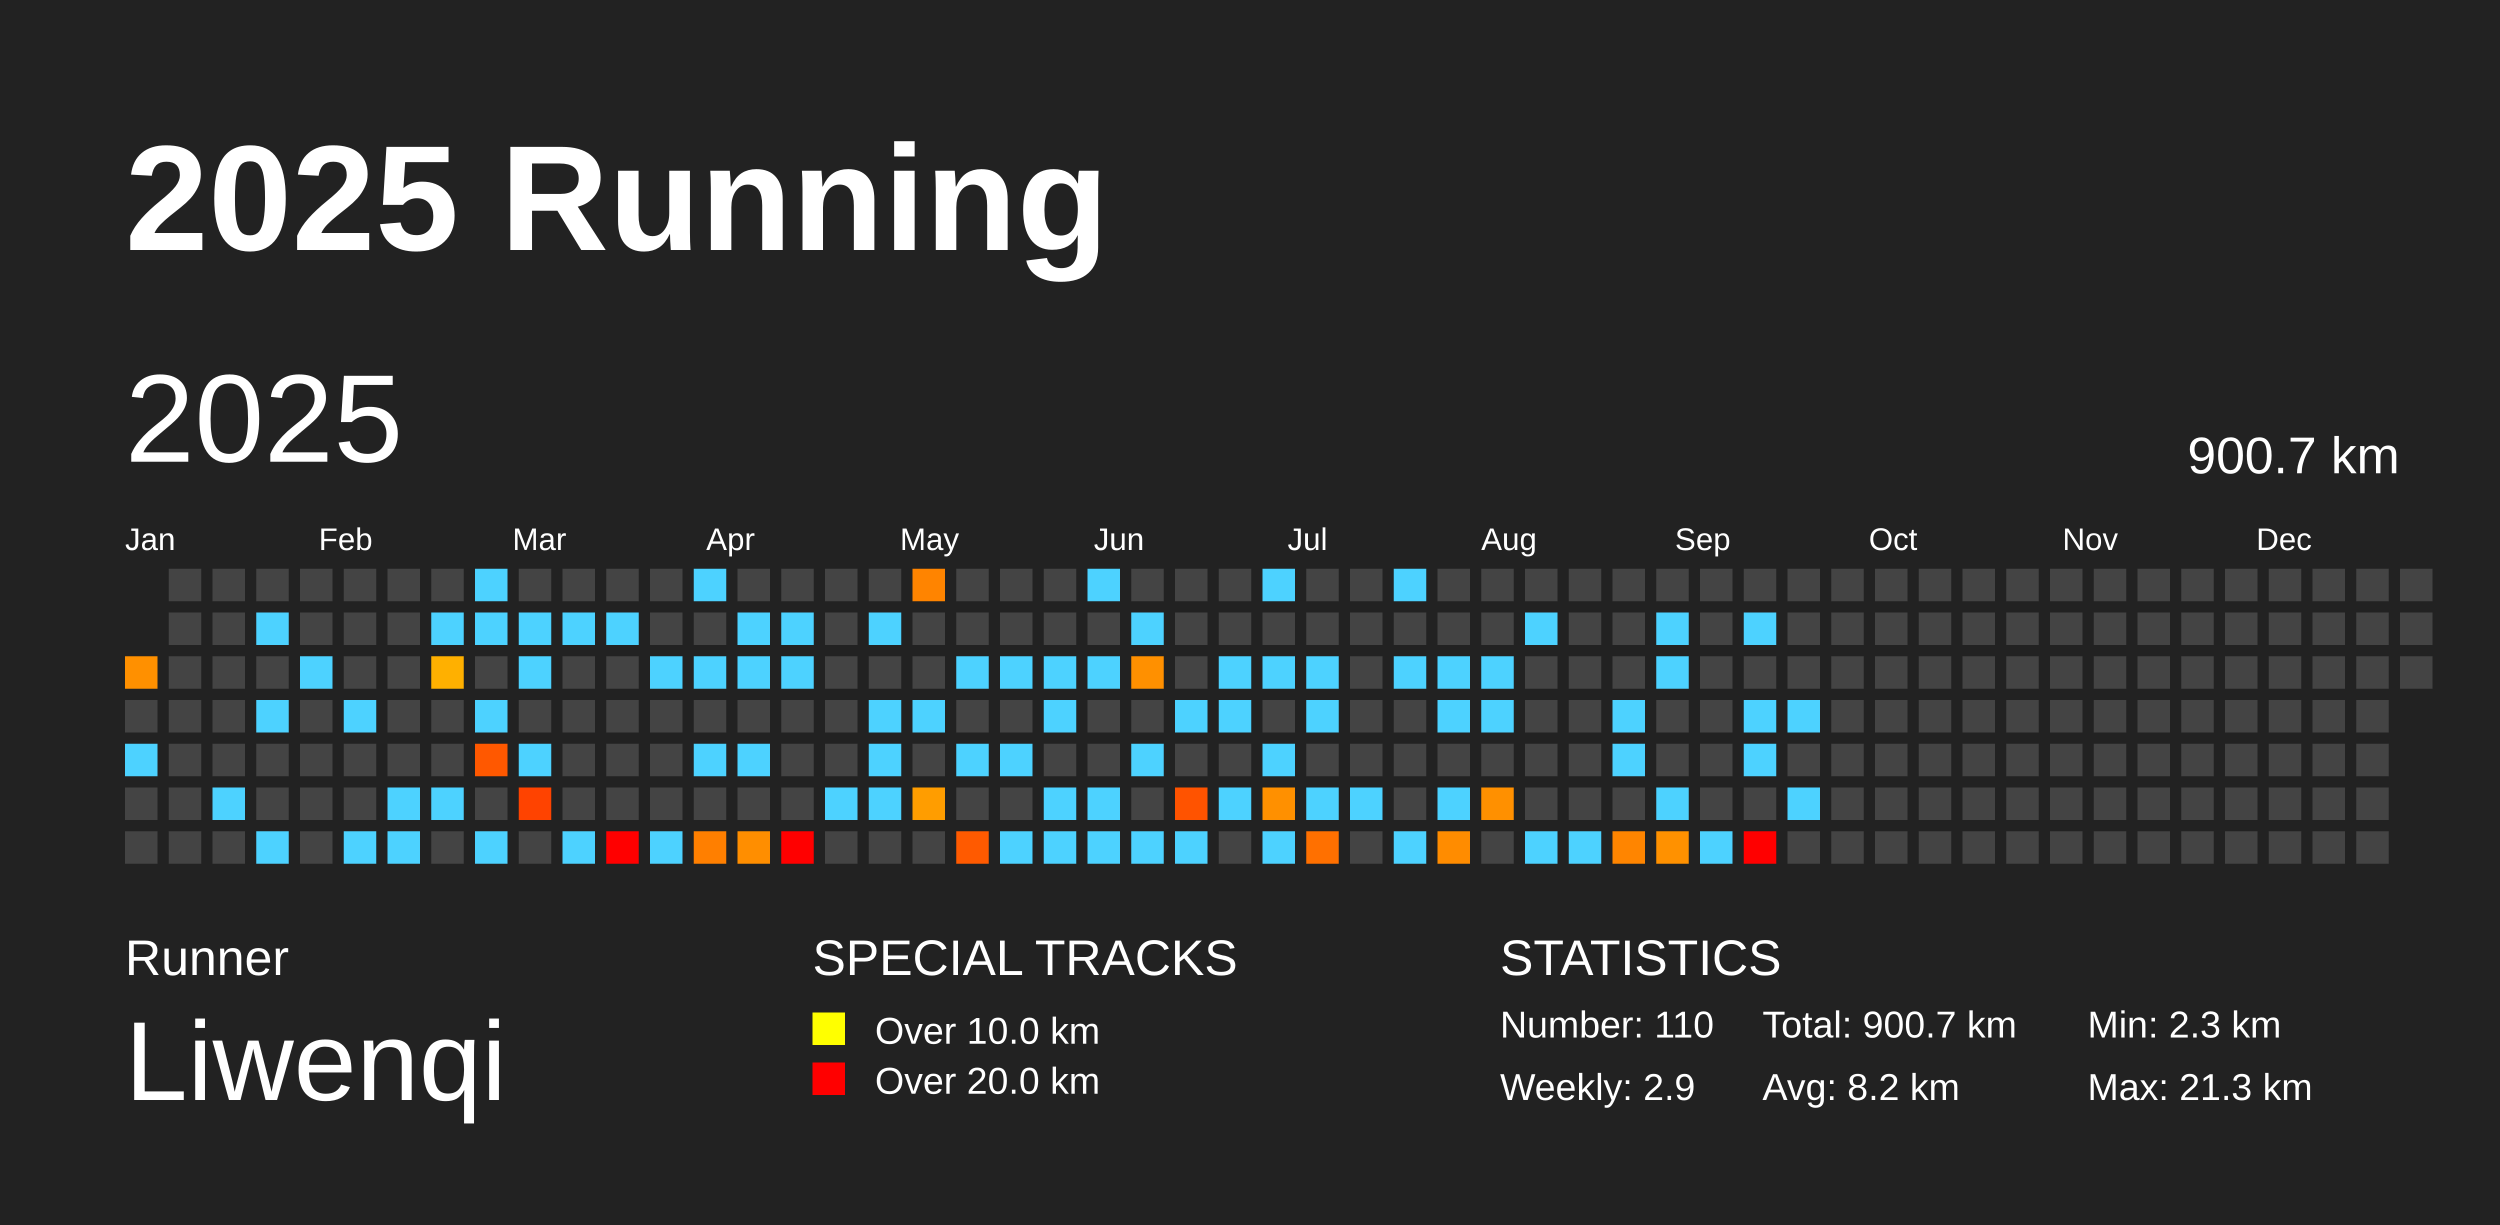
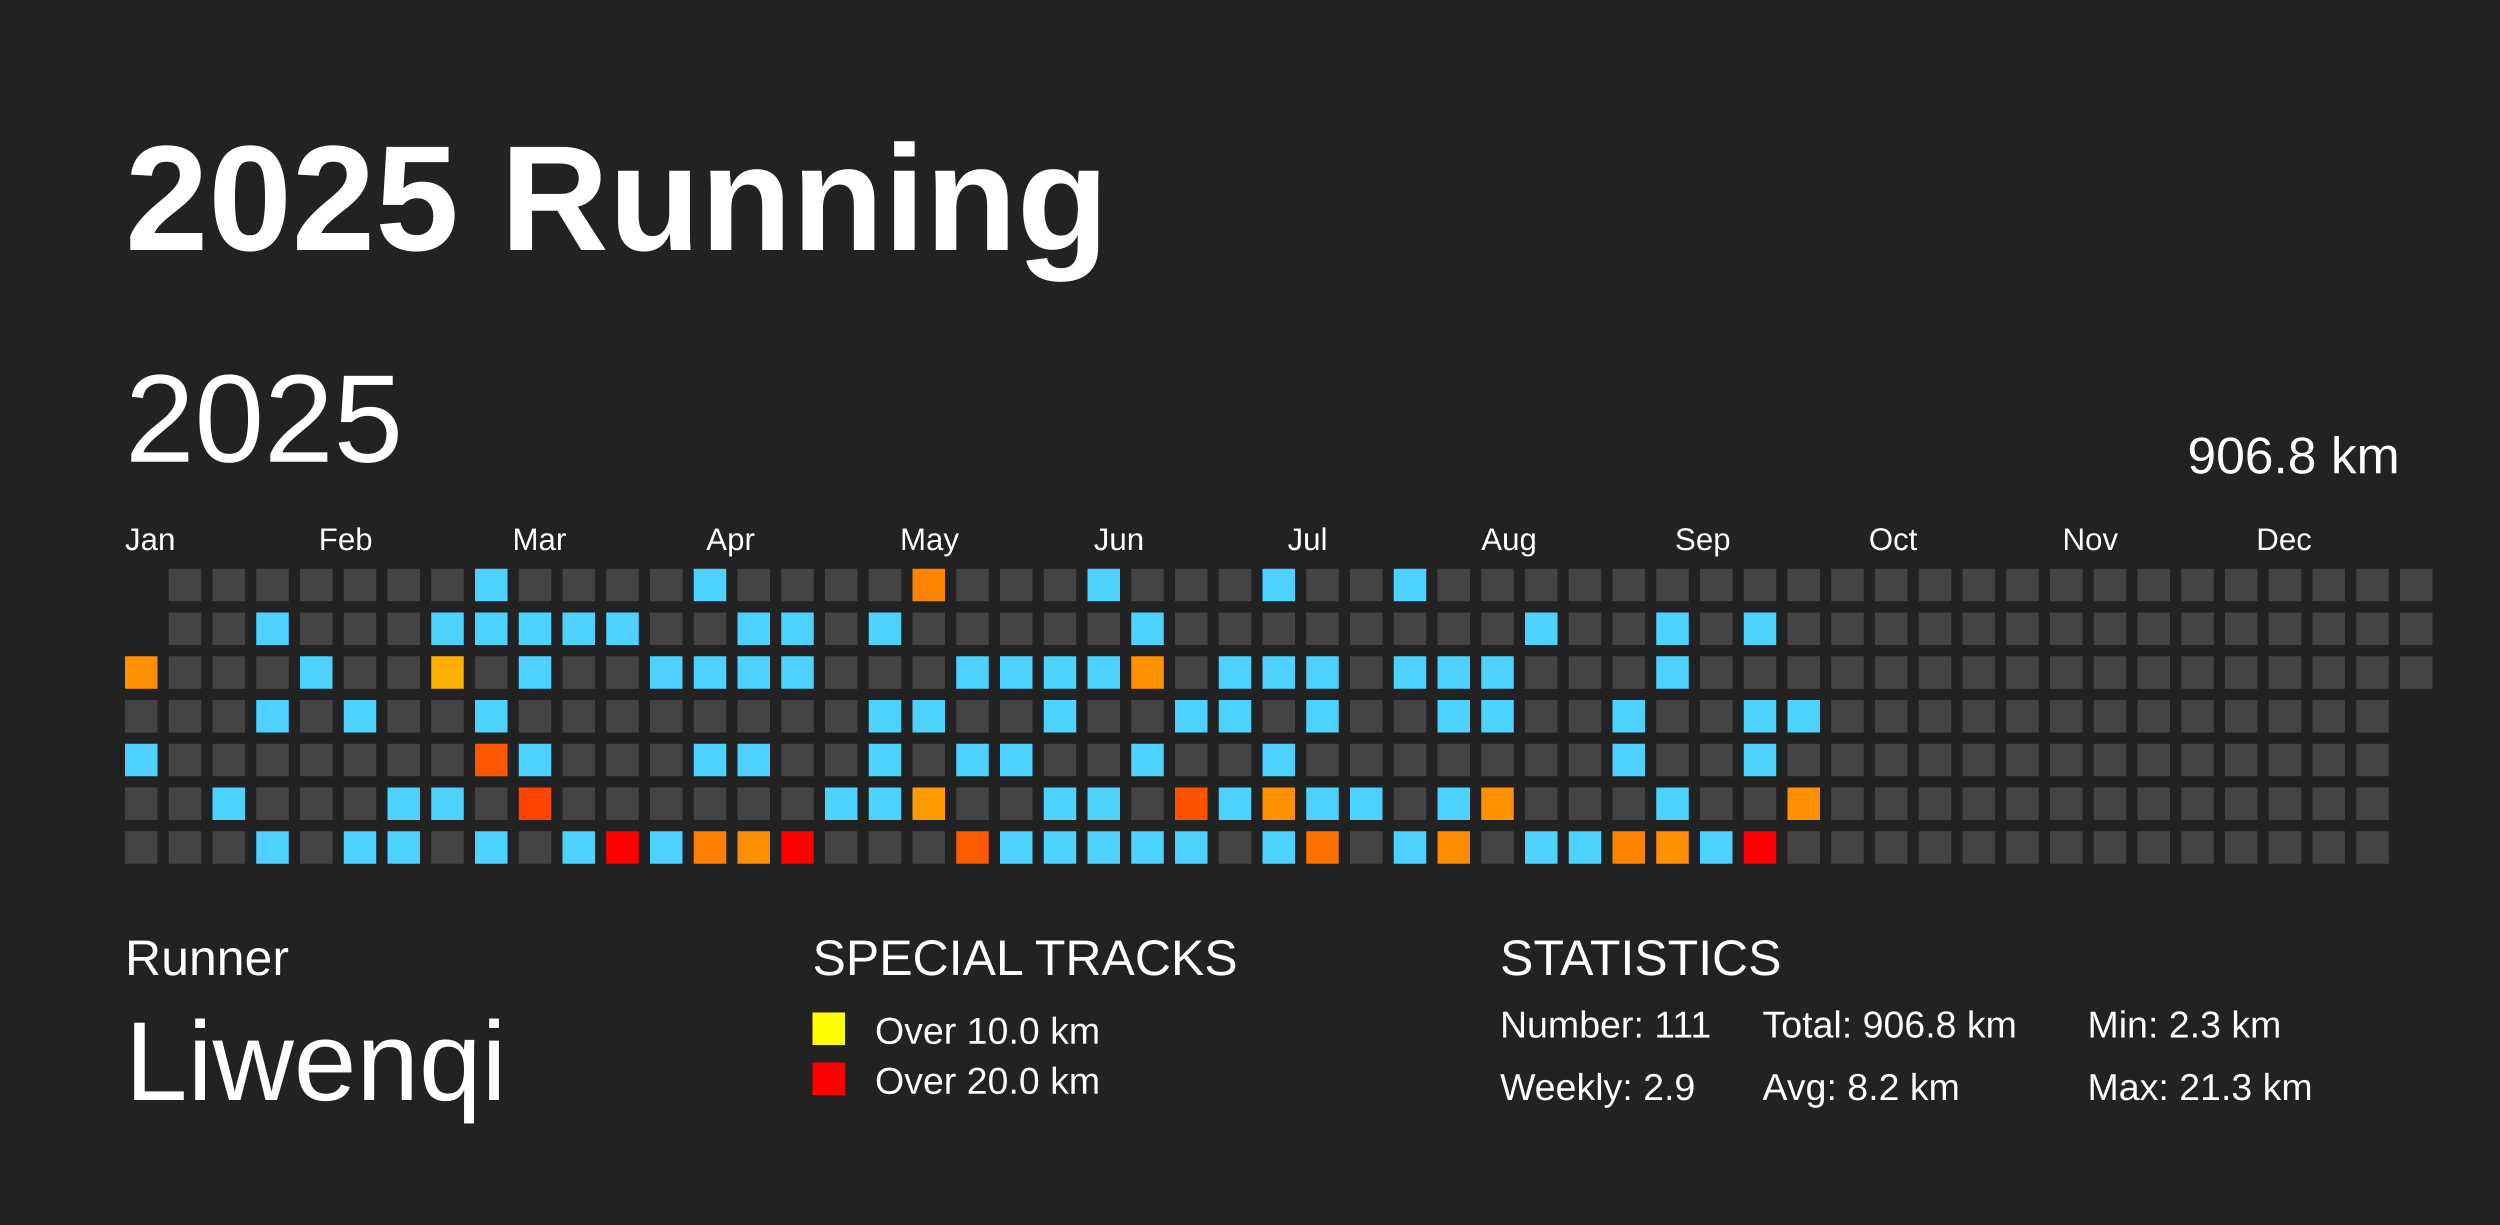
<svg xmlns="http://www.w3.org/2000/svg" baseProfile="full" height="98mm" version="1.1" viewBox="0,0,200,98" width="200mm">
  <defs />
  <rect fill="#222222" height="98" width="200" x="0" y="0" />
  <text fill="#FFFFFF" style="font-size:12px; font-family:Arial; font-weight:bold;" x="10" y="20">2025 Running</text>
  <text fill="#FFFFFF" style="font-size:4px; font-family:Arial" x="10" y="78">Runner</text>
  <text fill="#FFFFFF" style="font-size:9px; font-family:Arial" x="10" y="88">Liwenqi</text>
  <text fill="#FFFFFF" style="font-size:4px; font-family:Arial" x="65" y="78">SPECIAL TRACKS</text>
  <rect fill="yellow" height="2.6" width="2.6" x="65" y="81" />
  <text fill="#FFFFFF" style="font-size:3px; font-family:Arial" x="70" y="83.5">Over 10.0 km</text>
  <rect fill="red" height="2.6" width="2.6" x="65" y="85" />
  <text fill="#FFFFFF" style="font-size:3px; font-family:Arial" x="70" y="87.5">Over 20.0 km</text>
  <text fill="#FFFFFF" style="font-size:4px; font-family:Arial" x="120" y="78">STATISTICS</text>
-   <text fill="#FFFFFF" style="font-size:3px; font-family:Arial" x="120" y="83">Number: 110</text>
+   <text fill="#FFFFFF" style="font-size:3px; font-family:Arial" x="120" y="83">Number: 111</text>
  <text fill="#FFFFFF" style="font-size:3px; font-family:Arial" x="120" y="88">Weekly: 2.9</text>
-   <text fill="#FFFFFF" style="font-size:3px; font-family:Arial" x="141" y="83">Total: 900.7 km</text>
+   <text fill="#FFFFFF" style="font-size:3px; font-family:Arial" x="141" y="83">Total: 906.8 km</text>
  <text fill="#FFFFFF" style="font-size:3px; font-family:Arial" x="141" y="88">Avg: 8.2 km</text>
  <text fill="#FFFFFF" style="font-size:3px; font-family:Arial" x="167" y="83">Min: 2.3 km</text>
  <text fill="#FFFFFF" style="font-size:3px; font-family:Arial" x="167" y="88">Max: 21.3 km</text>
  <text dominant-baseline="hanging" fill="#FFFFFF" style="font-size:10.0px; font-family:Arial;" x="10" y="30">2025</text>
-   <text dominant-baseline="hanging" fill="#FFFFFF" style="font-size:4.125px; font-family:Arial;" x="175" y="35">900.7 km</text>
+   <text dominant-baseline="hanging" fill="#FFFFFF" style="font-size:4.125px; font-family:Arial;" x="175" y="35">906.8 km</text>
  <text fill="#FFFFFF" style="font-size:2.5px; font-family:Arial" x="10.0" y="44">Jan</text>
  <text fill="#FFFFFF" style="font-size:2.5px; font-family:Arial" x="25.5" y="44">Feb</text>
  <text fill="#FFFFFF" style="font-size:2.5px; font-family:Arial" x="41.0" y="44">Mar</text>
  <text fill="#FFFFFF" style="font-size:2.5px; font-family:Arial" x="56.5" y="44">Apr</text>
  <text fill="#FFFFFF" style="font-size:2.5px; font-family:Arial" x="72.0" y="44">May</text>
  <text fill="#FFFFFF" style="font-size:2.5px; font-family:Arial" x="87.5" y="44">Jun</text>
  <text fill="#FFFFFF" style="font-size:2.5px; font-family:Arial" x="103.0" y="44">Jul</text>
  <text fill="#FFFFFF" style="font-size:2.5px; font-family:Arial" x="118.5" y="44">Aug</text>
  <text fill="#FFFFFF" style="font-size:2.5px; font-family:Arial" x="134.0" y="44">Sep</text>
  <text fill="#FFFFFF" style="font-size:2.5px; font-family:Arial" x="149.5" y="44">Oct</text>
  <text fill="#FFFFFF" style="font-size:2.5px; font-family:Arial" x="165.0" y="44">Nov</text>
  <text fill="#FFFFFF" style="font-size:2.5px; font-family:Arial" x="180.5" y="44">Dec</text>
  <rect fill="#ff9000" height="2.6" width="2.6" x="10.0" y="52.5" />
  <rect fill="#444444" height="2.6" width="2.6" x="10.0" y="56.0" />
  <rect fill="#4dd2ff" height="2.6" width="2.6" x="10.0" y="59.5" />
  <rect fill="#444444" height="2.6" width="2.6" x="10.0" y="63.0" />
  <rect fill="#444444" height="2.6" width="2.6" x="10.0" y="66.5" />
  <rect fill="#444444" height="2.6" width="2.6" x="13.5" y="45.5" />
  <rect fill="#444444" height="2.6" width="2.6" x="13.5" y="49.0" />
  <rect fill="#444444" height="2.6" width="2.6" x="13.5" y="52.5" />
  <rect fill="#444444" height="2.6" width="2.6" x="13.5" y="56.0" />
  <rect fill="#444444" height="2.6" width="2.6" x="13.5" y="59.5" />
  <rect fill="#444444" height="2.6" width="2.6" x="13.5" y="63.0" />
  <rect fill="#444444" height="2.6" width="2.6" x="13.5" y="66.5" />
  <rect fill="#444444" height="2.6" width="2.6" x="17.0" y="45.5" />
  <rect fill="#444444" height="2.6" width="2.6" x="17.0" y="49.0" />
  <rect fill="#444444" height="2.6" width="2.6" x="17.0" y="52.5" />
  <rect fill="#444444" height="2.6" width="2.6" x="17.0" y="56.0" />
  <rect fill="#444444" height="2.6" width="2.6" x="17.0" y="59.5" />
  <rect fill="#4dd2ff" height="2.6" width="2.6" x="17.0" y="63.0" />
  <rect fill="#444444" height="2.6" width="2.6" x="17.0" y="66.5" />
  <rect fill="#444444" height="2.6" width="2.6" x="20.5" y="45.5" />
  <rect fill="#4dd2ff" height="2.6" width="2.6" x="20.5" y="49.0" />
  <rect fill="#444444" height="2.6" width="2.6" x="20.5" y="52.5" />
  <rect fill="#4dd2ff" height="2.6" width="2.6" x="20.5" y="56.0" />
  <rect fill="#444444" height="2.6" width="2.6" x="20.5" y="59.5" />
  <rect fill="#444444" height="2.6" width="2.6" x="20.5" y="63.0" />
  <rect fill="#4dd2ff" height="2.6" width="2.6" x="20.5" y="66.5" />
  <rect fill="#444444" height="2.6" width="2.6" x="24.0" y="45.5" />
  <rect fill="#444444" height="2.6" width="2.6" x="24.0" y="49.0" />
  <rect fill="#4dd2ff" height="2.6" width="2.6" x="24.0" y="52.5" />
  <rect fill="#444444" height="2.6" width="2.6" x="24.0" y="56.0" />
  <rect fill="#444444" height="2.6" width="2.6" x="24.0" y="59.5" />
  <rect fill="#444444" height="2.6" width="2.6" x="24.0" y="63.0" />
  <rect fill="#444444" height="2.6" width="2.6" x="24.0" y="66.5" />
  <rect fill="#444444" height="2.6" width="2.6" x="27.5" y="45.5" />
  <rect fill="#444444" height="2.6" width="2.6" x="27.5" y="49.0" />
  <rect fill="#444444" height="2.6" width="2.6" x="27.5" y="52.5" />
  <rect fill="#4dd2ff" height="2.6" width="2.6" x="27.5" y="56.0" />
  <rect fill="#444444" height="2.6" width="2.6" x="27.5" y="59.5" />
  <rect fill="#444444" height="2.6" width="2.6" x="27.5" y="63.0" />
  <rect fill="#4dd2ff" height="2.6" width="2.6" x="27.5" y="66.5" />
  <rect fill="#444444" height="2.6" width="2.6" x="31.0" y="45.5" />
  <rect fill="#444444" height="2.6" width="2.6" x="31.0" y="49.0" />
  <rect fill="#444444" height="2.6" width="2.6" x="31.0" y="52.5" />
  <rect fill="#444444" height="2.6" width="2.6" x="31.0" y="56.0" />
  <rect fill="#444444" height="2.6" width="2.6" x="31.0" y="59.5" />
  <rect fill="#4dd2ff" height="2.6" width="2.6" x="31.0" y="63.0" />
  <rect fill="#4dd2ff" height="2.6" width="2.6" x="31.0" y="66.5" />
  <rect fill="#444444" height="2.6" width="2.6" x="34.5" y="45.5" />
  <rect fill="#4dd2ff" height="2.6" width="2.6" x="34.5" y="49.0" />
  <rect fill="#ffb000" height="2.6" width="2.6" x="34.5" y="52.5" />
  <rect fill="#444444" height="2.6" width="2.6" x="34.5" y="56.0" />
  <rect fill="#444444" height="2.6" width="2.6" x="34.5" y="59.5" />
  <rect fill="#4dd2ff" height="2.6" width="2.6" x="34.5" y="63.0" />
  <rect fill="#444444" height="2.6" width="2.6" x="34.5" y="66.5" />
  <rect fill="#4dd2ff" height="2.6" width="2.6" x="38.0" y="45.5" />
  <rect fill="#4dd2ff" height="2.6" width="2.6" x="38.0" y="49.0" />
  <rect fill="#444444" height="2.6" width="2.6" x="38.0" y="52.5" />
  <rect fill="#4dd2ff" height="2.6" width="2.6" x="38.0" y="56.0" />
  <rect fill="#ff5800" height="2.6" width="2.6" x="38.0" y="59.5" />
  <rect fill="#444444" height="2.6" width="2.6" x="38.0" y="63.0" />
  <rect fill="#4dd2ff" height="2.6" width="2.6" x="38.0" y="66.5" />
  <rect fill="#444444" height="2.6" width="2.6" x="41.5" y="45.5" />
  <rect fill="#4dd2ff" height="2.6" width="2.6" x="41.5" y="49.0" />
  <rect fill="#4dd2ff" height="2.6" width="2.6" x="41.5" y="52.5" />
  <rect fill="#444444" height="2.6" width="2.6" x="41.5" y="56.0" />
  <rect fill="#4dd2ff" height="2.6" width="2.6" x="41.5" y="59.5" />
  <rect fill="#ff4300" height="2.6" width="2.6" x="41.5" y="63.0" />
  <rect fill="#444444" height="2.6" width="2.6" x="41.5" y="66.5" />
  <rect fill="#444444" height="2.6" width="2.6" x="45.0" y="45.5" />
  <rect fill="#4dd2ff" height="2.6" width="2.6" x="45.0" y="49.0" />
  <rect fill="#444444" height="2.6" width="2.6" x="45.0" y="52.5" />
  <rect fill="#444444" height="2.6" width="2.6" x="45.0" y="56.0" />
  <rect fill="#444444" height="2.6" width="2.6" x="45.0" y="59.5" />
  <rect fill="#444444" height="2.6" width="2.6" x="45.0" y="63.0" />
  <rect fill="#4dd2ff" height="2.6" width="2.6" x="45.0" y="66.5" />
  <rect fill="#444444" height="2.6" width="2.6" x="48.5" y="45.5" />
  <rect fill="#4dd2ff" height="2.6" width="2.6" x="48.5" y="49.0" />
  <rect fill="#444444" height="2.6" width="2.6" x="48.5" y="52.5" />
  <rect fill="#444444" height="2.6" width="2.6" x="48.5" y="56.0" />
  <rect fill="#444444" height="2.6" width="2.6" x="48.5" y="59.5" />
  <rect fill="#444444" height="2.6" width="2.6" x="48.5" y="63.0" />
  <rect fill="red" height="2.6" width="2.6" x="48.5" y="66.5" />
  <rect fill="#444444" height="2.6" width="2.6" x="52.0" y="45.5" />
  <rect fill="#444444" height="2.6" width="2.6" x="52.0" y="49.0" />
  <rect fill="#4dd2ff" height="2.6" width="2.6" x="52.0" y="52.5" />
  <rect fill="#444444" height="2.6" width="2.6" x="52.0" y="56.0" />
  <rect fill="#444444" height="2.6" width="2.6" x="52.0" y="59.5" />
  <rect fill="#444444" height="2.6" width="2.6" x="52.0" y="63.0" />
  <rect fill="#4dd2ff" height="2.6" width="2.6" x="52.0" y="66.5" />
  <rect fill="#4dd2ff" height="2.6" width="2.6" x="55.5" y="45.5" />
  <rect fill="#444444" height="2.6" width="2.6" x="55.5" y="49.0" />
  <rect fill="#4dd2ff" height="2.6" width="2.6" x="55.5" y="52.5" />
  <rect fill="#444444" height="2.6" width="2.6" x="55.5" y="56.0" />
  <rect fill="#4dd2ff" height="2.6" width="2.6" x="55.5" y="59.5" />
  <rect fill="#444444" height="2.6" width="2.6" x="55.5" y="63.0" />
  <rect fill="#ff7f00" height="2.6" width="2.6" x="55.5" y="66.5" />
  <rect fill="#444444" height="2.6" width="2.6" x="59.0" y="45.5" />
  <rect fill="#4dd2ff" height="2.6" width="2.6" x="59.0" y="49.0" />
  <rect fill="#4dd2ff" height="2.6" width="2.6" x="59.0" y="52.5" />
  <rect fill="#444444" height="2.6" width="2.6" x="59.0" y="56.0" />
  <rect fill="#4dd2ff" height="2.6" width="2.6" x="59.0" y="59.5" />
  <rect fill="#444444" height="2.6" width="2.6" x="59.0" y="63.0" />
  <rect fill="#ff8e00" height="2.6" width="2.6" x="59.0" y="66.5" />
  <rect fill="#444444" height="2.6" width="2.6" x="62.5" y="45.5" />
  <rect fill="#4dd2ff" height="2.6" width="2.6" x="62.5" y="49.0" />
  <rect fill="#4dd2ff" height="2.6" width="2.6" x="62.5" y="52.5" />
  <rect fill="#444444" height="2.6" width="2.6" x="62.5" y="56.0" />
  <rect fill="#444444" height="2.6" width="2.6" x="62.5" y="59.5" />
  <rect fill="#444444" height="2.6" width="2.6" x="62.5" y="63.0" />
  <rect fill="red" height="2.6" width="2.6" x="62.5" y="66.5" />
  <rect fill="#444444" height="2.6" width="2.6" x="66.0" y="45.5" />
  <rect fill="#444444" height="2.6" width="2.6" x="66.0" y="49.0" />
  <rect fill="#444444" height="2.6" width="2.6" x="66.0" y="52.5" />
  <rect fill="#444444" height="2.6" width="2.6" x="66.0" y="56.0" />
  <rect fill="#444444" height="2.6" width="2.6" x="66.0" y="59.5" />
  <rect fill="#4dd2ff" height="2.6" width="2.6" x="66.0" y="63.0" />
  <rect fill="#444444" height="2.6" width="2.6" x="66.0" y="66.5" />
  <rect fill="#444444" height="2.6" width="2.6" x="69.5" y="45.5" />
  <rect fill="#4dd2ff" height="2.6" width="2.6" x="69.5" y="49.0" />
  <rect fill="#444444" height="2.6" width="2.6" x="69.5" y="52.5" />
  <rect fill="#4dd2ff" height="2.6" width="2.6" x="69.5" y="56.0" />
  <rect fill="#4dd2ff" height="2.6" width="2.6" x="69.5" y="59.5" />
  <rect fill="#4dd2ff" height="2.6" width="2.6" x="69.5" y="63.0" />
  <rect fill="#444444" height="2.6" width="2.6" x="69.5" y="66.5" />
  <rect fill="#ff8400" height="2.6" width="2.6" x="73.0" y="45.5" />
  <rect fill="#444444" height="2.6" width="2.6" x="73.0" y="49.0" />
  <rect fill="#444444" height="2.6" width="2.6" x="73.0" y="52.5" />
  <rect fill="#4dd2ff" height="2.6" width="2.6" x="73.0" y="56.0" />
  <rect fill="#444444" height="2.6" width="2.6" x="73.0" y="59.5" />
  <rect fill="#ff9d00" height="2.6" width="2.6" x="73.0" y="63.0" />
  <rect fill="#444444" height="2.6" width="2.6" x="73.0" y="66.5" />
  <rect fill="#444444" height="2.6" width="2.6" x="76.5" y="45.5" />
  <rect fill="#444444" height="2.6" width="2.6" x="76.5" y="49.0" />
  <rect fill="#4dd2ff" height="2.6" width="2.6" x="76.5" y="52.5" />
  <rect fill="#444444" height="2.6" width="2.6" x="76.5" y="56.0" />
  <rect fill="#4dd2ff" height="2.6" width="2.6" x="76.5" y="59.5" />
  <rect fill="#444444" height="2.6" width="2.6" x="76.5" y="63.0" />
  <rect fill="#ff5a00" height="2.6" width="2.6" x="76.5" y="66.5" />
  <rect fill="#444444" height="2.6" width="2.6" x="80.0" y="45.5" />
  <rect fill="#444444" height="2.6" width="2.6" x="80.0" y="49.0" />
  <rect fill="#4dd2ff" height="2.6" width="2.6" x="80.0" y="52.5" />
  <rect fill="#444444" height="2.6" width="2.6" x="80.0" y="56.0" />
  <rect fill="#4dd2ff" height="2.6" width="2.6" x="80.0" y="59.5" />
  <rect fill="#444444" height="2.6" width="2.6" x="80.0" y="63.0" />
  <rect fill="#4dd2ff" height="2.6" width="2.6" x="80.0" y="66.5" />
  <rect fill="#444444" height="2.6" width="2.6" x="83.5" y="45.5" />
  <rect fill="#444444" height="2.6" width="2.6" x="83.5" y="49.0" />
  <rect fill="#4dd2ff" height="2.6" width="2.6" x="83.5" y="52.5" />
  <rect fill="#4dd2ff" height="2.6" width="2.6" x="83.5" y="56.0" />
  <rect fill="#444444" height="2.6" width="2.6" x="83.5" y="59.5" />
  <rect fill="#4dd2ff" height="2.6" width="2.6" x="83.5" y="63.0" />
  <rect fill="#4dd2ff" height="2.6" width="2.6" x="83.5" y="66.5" />
  <rect fill="#4dd2ff" height="2.6" width="2.6" x="87.0" y="45.5" />
  <rect fill="#444444" height="2.6" width="2.6" x="87.0" y="49.0" />
  <rect fill="#4dd2ff" height="2.6" width="2.6" x="87.0" y="52.5" />
  <rect fill="#444444" height="2.6" width="2.6" x="87.0" y="56.0" />
  <rect fill="#444444" height="2.6" width="2.6" x="87.0" y="59.5" />
  <rect fill="#4dd2ff" height="2.6" width="2.6" x="87.0" y="63.0" />
  <rect fill="#4dd2ff" height="2.6" width="2.6" x="87.0" y="66.5" />
  <rect fill="#444444" height="2.6" width="2.6" x="90.5" y="45.5" />
  <rect fill="#4dd2ff" height="2.6" width="2.6" x="90.5" y="49.0" />
  <rect fill="#ff9000" height="2.6" width="2.6" x="90.5" y="52.5" />
  <rect fill="#444444" height="2.6" width="2.6" x="90.5" y="56.0" />
  <rect fill="#4dd2ff" height="2.6" width="2.6" x="90.5" y="59.5" />
  <rect fill="#444444" height="2.6" width="2.6" x="90.5" y="63.0" />
  <rect fill="#4dd2ff" height="2.6" width="2.6" x="90.5" y="66.5" />
  <rect fill="#444444" height="2.6" width="2.6" x="94.0" y="45.5" />
  <rect fill="#444444" height="2.6" width="2.6" x="94.0" y="49.0" />
  <rect fill="#444444" height="2.6" width="2.6" x="94.0" y="52.5" />
  <rect fill="#4dd2ff" height="2.6" width="2.6" x="94.0" y="56.0" />
  <rect fill="#444444" height="2.6" width="2.6" x="94.0" y="59.5" />
  <rect fill="#ff5300" height="2.6" width="2.6" x="94.0" y="63.0" />
  <rect fill="#4dd2ff" height="2.6" width="2.6" x="94.0" y="66.5" />
  <rect fill="#444444" height="2.6" width="2.6" x="97.5" y="45.5" />
  <rect fill="#444444" height="2.6" width="2.6" x="97.5" y="49.0" />
  <rect fill="#4dd2ff" height="2.6" width="2.6" x="97.5" y="52.5" />
  <rect fill="#4dd2ff" height="2.6" width="2.6" x="97.5" y="56.0" />
  <rect fill="#444444" height="2.6" width="2.6" x="97.5" y="59.5" />
  <rect fill="#4dd2ff" height="2.6" width="2.6" x="97.5" y="63.0" />
  <rect fill="#444444" height="2.6" width="2.6" x="97.5" y="66.5" />
  <rect fill="#4dd2ff" height="2.6" width="2.6" x="101.0" y="45.5" />
  <rect fill="#444444" height="2.6" width="2.6" x="101.0" y="49.0" />
  <rect fill="#4dd2ff" height="2.6" width="2.6" x="101.0" y="52.5" />
  <rect fill="#444444" height="2.6" width="2.6" x="101.0" y="56.0" />
  <rect fill="#4dd2ff" height="2.6" width="2.6" x="101.0" y="59.5" />
  <rect fill="#ff9000" height="2.6" width="2.6" x="101.0" y="63.0" />
  <rect fill="#4dd2ff" height="2.6" width="2.6" x="101.0" y="66.5" />
  <rect fill="#444444" height="2.6" width="2.6" x="104.5" y="45.5" />
  <rect fill="#444444" height="2.6" width="2.6" x="104.5" y="49.0" />
  <rect fill="#4dd2ff" height="2.6" width="2.6" x="104.5" y="52.5" />
  <rect fill="#4dd2ff" height="2.6" width="2.6" x="104.5" y="56.0" />
  <rect fill="#444444" height="2.6" width="2.6" x="104.5" y="59.5" />
  <rect fill="#4dd2ff" height="2.6" width="2.6" x="104.5" y="63.0" />
  <rect fill="#ff7000" height="2.6" width="2.6" x="104.5" y="66.5" />
  <rect fill="#444444" height="2.6" width="2.6" x="108.0" y="45.5" />
  <rect fill="#444444" height="2.6" width="2.6" x="108.0" y="49.0" />
  <rect fill="#444444" height="2.6" width="2.6" x="108.0" y="52.5" />
  <rect fill="#444444" height="2.6" width="2.6" x="108.0" y="56.0" />
  <rect fill="#444444" height="2.6" width="2.6" x="108.0" y="59.5" />
  <rect fill="#4dd2ff" height="2.6" width="2.6" x="108.0" y="63.0" />
  <rect fill="#444444" height="2.6" width="2.6" x="108.0" y="66.5" />
  <rect fill="#4dd2ff" height="2.6" width="2.6" x="111.5" y="45.5" />
  <rect fill="#444444" height="2.6" width="2.6" x="111.5" y="49.0" />
  <rect fill="#4dd2ff" height="2.6" width="2.6" x="111.5" y="52.5" />
  <rect fill="#444444" height="2.6" width="2.6" x="111.5" y="56.0" />
  <rect fill="#444444" height="2.6" width="2.6" x="111.5" y="59.5" />
  <rect fill="#444444" height="2.6" width="2.6" x="111.5" y="63.0" />
  <rect fill="#4dd2ff" height="2.6" width="2.6" x="111.5" y="66.5" />
  <rect fill="#444444" height="2.6" width="2.6" x="115.0" y="45.5" />
  <rect fill="#444444" height="2.6" width="2.6" x="115.0" y="49.0" />
  <rect fill="#4dd2ff" height="2.6" width="2.6" x="115.0" y="52.5" />
  <rect fill="#4dd2ff" height="2.6" width="2.6" x="115.0" y="56.0" />
  <rect fill="#444444" height="2.6" width="2.6" x="115.0" y="59.5" />
  <rect fill="#4dd2ff" height="2.6" width="2.6" x="115.0" y="63.0" />
  <rect fill="#ff8c00" height="2.6" width="2.6" x="115.0" y="66.5" />
  <rect fill="#444444" height="2.6" width="2.6" x="118.5" y="45.5" />
  <rect fill="#444444" height="2.6" width="2.6" x="118.5" y="49.0" />
  <rect fill="#4dd2ff" height="2.6" width="2.6" x="118.5" y="52.5" />
  <rect fill="#4dd2ff" height="2.6" width="2.6" x="118.5" y="56.0" />
  <rect fill="#444444" height="2.6" width="2.6" x="118.5" y="59.5" />
  <rect fill="#ff9000" height="2.6" width="2.6" x="118.5" y="63.0" />
  <rect fill="#444444" height="2.6" width="2.6" x="118.5" y="66.5" />
  <rect fill="#444444" height="2.6" width="2.6" x="122.0" y="45.5" />
  <rect fill="#4dd2ff" height="2.6" width="2.6" x="122.0" y="49.0" />
  <rect fill="#444444" height="2.6" width="2.6" x="122.0" y="52.5" />
  <rect fill="#444444" height="2.6" width="2.6" x="122.0" y="56.0" />
  <rect fill="#444444" height="2.6" width="2.6" x="122.0" y="59.5" />
  <rect fill="#444444" height="2.6" width="2.6" x="122.0" y="63.0" />
  <rect fill="#4dd2ff" height="2.6" width="2.6" x="122.0" y="66.5" />
  <rect fill="#444444" height="2.6" width="2.6" x="125.5" y="45.5" />
  <rect fill="#444444" height="2.6" width="2.6" x="125.5" y="49.0" />
  <rect fill="#444444" height="2.6" width="2.6" x="125.5" y="52.5" />
  <rect fill="#444444" height="2.6" width="2.6" x="125.5" y="56.0" />
  <rect fill="#444444" height="2.6" width="2.6" x="125.5" y="59.5" />
  <rect fill="#444444" height="2.6" width="2.6" x="125.5" y="63.0" />
  <rect fill="#4dd2ff" height="2.6" width="2.6" x="125.5" y="66.5" />
  <rect fill="#444444" height="2.6" width="2.6" x="129.0" y="45.5" />
  <rect fill="#444444" height="2.6" width="2.6" x="129.0" y="49.0" />
  <rect fill="#444444" height="2.6" width="2.6" x="129.0" y="52.5" />
  <rect fill="#4dd2ff" height="2.6" width="2.6" x="129.0" y="56.0" />
  <rect fill="#4dd2ff" height="2.6" width="2.6" x="129.0" y="59.5" />
  <rect fill="#444444" height="2.6" width="2.6" x="129.0" y="63.0" />
  <rect fill="#ff8500" height="2.6" width="2.6" x="129.0" y="66.5" />
  <rect fill="#444444" height="2.6" width="2.6" x="132.5" y="45.5" />
  <rect fill="#4dd2ff" height="2.6" width="2.6" x="132.5" y="49.0" />
  <rect fill="#4dd2ff" height="2.6" width="2.6" x="132.5" y="52.5" />
  <rect fill="#444444" height="2.6" width="2.6" x="132.5" y="56.0" />
  <rect fill="#444444" height="2.6" width="2.6" x="132.5" y="59.5" />
  <rect fill="#4dd2ff" height="2.6" width="2.6" x="132.5" y="63.0" />
  <rect fill="#ff9100" height="2.6" width="2.6" x="132.5" y="66.5" />
  <rect fill="#444444" height="2.6" width="2.6" x="136.0" y="45.5" />
  <rect fill="#444444" height="2.6" width="2.6" x="136.0" y="49.0" />
  <rect fill="#444444" height="2.6" width="2.6" x="136.0" y="52.5" />
  <rect fill="#444444" height="2.6" width="2.6" x="136.0" y="56.0" />
  <rect fill="#444444" height="2.6" width="2.6" x="136.0" y="59.5" />
  <rect fill="#444444" height="2.6" width="2.6" x="136.0" y="63.0" />
  <rect fill="#4dd2ff" height="2.6" width="2.6" x="136.0" y="66.5" />
  <rect fill="#444444" height="2.6" width="2.6" x="139.5" y="45.5" />
  <rect fill="#4dd2ff" height="2.6" width="2.6" x="139.5" y="49.0" />
  <rect fill="#444444" height="2.6" width="2.6" x="139.5" y="52.5" />
  <rect fill="#4dd2ff" height="2.6" width="2.6" x="139.5" y="56.0" />
  <rect fill="#4dd2ff" height="2.6" width="2.6" x="139.5" y="59.5" />
  <rect fill="#444444" height="2.6" width="2.6" x="139.5" y="63.0" />
  <rect fill="red" height="2.6" width="2.6" x="139.5" y="66.5" />
  <rect fill="#444444" height="2.6" width="2.6" x="143.0" y="45.5" />
  <rect fill="#444444" height="2.6" width="2.6" x="143.0" y="49.0" />
  <rect fill="#444444" height="2.6" width="2.6" x="143.0" y="52.5" />
  <rect fill="#4dd2ff" height="2.6" width="2.6" x="143.0" y="56.0" />
  <rect fill="#444444" height="2.6" width="2.6" x="143.0" y="59.5" />
-   <rect fill="#4dd2ff" height="2.6" width="2.6" x="143.0" y="63.0" />
+   <rect fill="#ff9000" height="2.6" width="2.6" x="143.0" y="63.0" />
  <rect fill="#444444" height="2.6" width="2.6" x="143.0" y="66.5" />
  <rect fill="#444444" height="2.6" width="2.6" x="146.5" y="45.5" />
  <rect fill="#444444" height="2.6" width="2.6" x="146.5" y="49.0" />
  <rect fill="#444444" height="2.6" width="2.6" x="146.5" y="52.5" />
  <rect fill="#444444" height="2.6" width="2.6" x="146.5" y="56.0" />
  <rect fill="#444444" height="2.6" width="2.6" x="146.5" y="59.5" />
  <rect fill="#444444" height="2.6" width="2.6" x="146.5" y="63.0" />
  <rect fill="#444444" height="2.6" width="2.6" x="146.5" y="66.5" />
  <rect fill="#444444" height="2.6" width="2.6" x="150.0" y="45.5" />
  <rect fill="#444444" height="2.6" width="2.6" x="150.0" y="49.0" />
  <rect fill="#444444" height="2.6" width="2.6" x="150.0" y="52.5" />
  <rect fill="#444444" height="2.6" width="2.6" x="150.0" y="56.0" />
  <rect fill="#444444" height="2.6" width="2.6" x="150.0" y="59.5" />
  <rect fill="#444444" height="2.6" width="2.6" x="150.0" y="63.0" />
  <rect fill="#444444" height="2.6" width="2.6" x="150.0" y="66.5" />
  <rect fill="#444444" height="2.6" width="2.6" x="153.5" y="45.5" />
  <rect fill="#444444" height="2.6" width="2.6" x="153.5" y="49.0" />
  <rect fill="#444444" height="2.6" width="2.6" x="153.5" y="52.5" />
  <rect fill="#444444" height="2.6" width="2.6" x="153.5" y="56.0" />
  <rect fill="#444444" height="2.6" width="2.6" x="153.5" y="59.5" />
  <rect fill="#444444" height="2.6" width="2.6" x="153.5" y="63.0" />
  <rect fill="#444444" height="2.6" width="2.6" x="153.5" y="66.5" />
  <rect fill="#444444" height="2.6" width="2.6" x="157.0" y="45.5" />
  <rect fill="#444444" height="2.6" width="2.6" x="157.0" y="49.0" />
  <rect fill="#444444" height="2.6" width="2.6" x="157.0" y="52.5" />
  <rect fill="#444444" height="2.6" width="2.6" x="157.0" y="56.0" />
  <rect fill="#444444" height="2.6" width="2.6" x="157.0" y="59.5" />
  <rect fill="#444444" height="2.6" width="2.6" x="157.0" y="63.0" />
  <rect fill="#444444" height="2.6" width="2.6" x="157.0" y="66.5" />
  <rect fill="#444444" height="2.6" width="2.6" x="160.5" y="45.5" />
  <rect fill="#444444" height="2.6" width="2.6" x="160.5" y="49.0" />
  <rect fill="#444444" height="2.6" width="2.6" x="160.5" y="52.5" />
  <rect fill="#444444" height="2.6" width="2.6" x="160.5" y="56.0" />
  <rect fill="#444444" height="2.6" width="2.6" x="160.5" y="59.5" />
  <rect fill="#444444" height="2.6" width="2.6" x="160.5" y="63.0" />
  <rect fill="#444444" height="2.6" width="2.6" x="160.5" y="66.5" />
  <rect fill="#444444" height="2.6" width="2.6" x="164.0" y="45.5" />
  <rect fill="#444444" height="2.6" width="2.6" x="164.0" y="49.0" />
  <rect fill="#444444" height="2.6" width="2.6" x="164.0" y="52.5" />
  <rect fill="#444444" height="2.6" width="2.6" x="164.0" y="56.0" />
  <rect fill="#444444" height="2.6" width="2.6" x="164.0" y="59.5" />
  <rect fill="#444444" height="2.6" width="2.6" x="164.0" y="63.0" />
  <rect fill="#444444" height="2.6" width="2.6" x="164.0" y="66.5" />
  <rect fill="#444444" height="2.6" width="2.6" x="167.5" y="45.5" />
  <rect fill="#444444" height="2.6" width="2.6" x="167.5" y="49.0" />
  <rect fill="#444444" height="2.6" width="2.6" x="167.5" y="52.5" />
  <rect fill="#444444" height="2.6" width="2.6" x="167.5" y="56.0" />
  <rect fill="#444444" height="2.6" width="2.6" x="167.5" y="59.5" />
  <rect fill="#444444" height="2.6" width="2.6" x="167.5" y="63.0" />
  <rect fill="#444444" height="2.6" width="2.6" x="167.5" y="66.5" />
  <rect fill="#444444" height="2.6" width="2.6" x="171.0" y="45.5" />
  <rect fill="#444444" height="2.6" width="2.6" x="171.0" y="49.0" />
  <rect fill="#444444" height="2.6" width="2.6" x="171.0" y="52.5" />
  <rect fill="#444444" height="2.6" width="2.6" x="171.0" y="56.0" />
  <rect fill="#444444" height="2.6" width="2.6" x="171.0" y="59.5" />
  <rect fill="#444444" height="2.6" width="2.6" x="171.0" y="63.0" />
  <rect fill="#444444" height="2.6" width="2.6" x="171.0" y="66.5" />
  <rect fill="#444444" height="2.6" width="2.6" x="174.5" y="45.5" />
  <rect fill="#444444" height="2.6" width="2.6" x="174.5" y="49.0" />
  <rect fill="#444444" height="2.6" width="2.6" x="174.5" y="52.5" />
  <rect fill="#444444" height="2.6" width="2.6" x="174.5" y="56.0" />
  <rect fill="#444444" height="2.6" width="2.6" x="174.5" y="59.5" />
  <rect fill="#444444" height="2.6" width="2.6" x="174.5" y="63.0" />
  <rect fill="#444444" height="2.6" width="2.6" x="174.5" y="66.5" />
  <rect fill="#444444" height="2.6" width="2.6" x="178.0" y="45.5" />
  <rect fill="#444444" height="2.6" width="2.6" x="178.0" y="49.0" />
  <rect fill="#444444" height="2.6" width="2.6" x="178.0" y="52.5" />
  <rect fill="#444444" height="2.6" width="2.6" x="178.0" y="56.0" />
  <rect fill="#444444" height="2.6" width="2.6" x="178.0" y="59.5" />
  <rect fill="#444444" height="2.6" width="2.6" x="178.0" y="63.0" />
  <rect fill="#444444" height="2.6" width="2.6" x="178.0" y="66.5" />
  <rect fill="#444444" height="2.6" width="2.6" x="181.5" y="45.5" />
  <rect fill="#444444" height="2.6" width="2.6" x="181.5" y="49.0" />
  <rect fill="#444444" height="2.6" width="2.6" x="181.5" y="52.5" />
  <rect fill="#444444" height="2.6" width="2.6" x="181.5" y="56.0" />
  <rect fill="#444444" height="2.6" width="2.6" x="181.5" y="59.5" />
  <rect fill="#444444" height="2.6" width="2.6" x="181.5" y="63.0" />
  <rect fill="#444444" height="2.6" width="2.6" x="181.5" y="66.5" />
  <rect fill="#444444" height="2.6" width="2.6" x="185.0" y="45.5" />
  <rect fill="#444444" height="2.6" width="2.6" x="185.0" y="49.0" />
  <rect fill="#444444" height="2.6" width="2.6" x="185.0" y="52.5" />
  <rect fill="#444444" height="2.6" width="2.6" x="185.0" y="56.0" />
  <rect fill="#444444" height="2.6" width="2.6" x="185.0" y="59.5" />
  <rect fill="#444444" height="2.6" width="2.6" x="185.0" y="63.0" />
  <rect fill="#444444" height="2.6" width="2.6" x="185.0" y="66.5" />
  <rect fill="#444444" height="2.6" width="2.6" x="188.5" y="45.5" />
  <rect fill="#444444" height="2.6" width="2.6" x="188.5" y="49.0" />
  <rect fill="#444444" height="2.6" width="2.6" x="188.5" y="52.5" />
  <rect fill="#444444" height="2.6" width="2.6" x="188.5" y="56.0" />
  <rect fill="#444444" height="2.6" width="2.6" x="188.5" y="59.5" />
  <rect fill="#444444" height="2.6" width="2.6" x="188.5" y="63.0" />
  <rect fill="#444444" height="2.6" width="2.6" x="188.5" y="66.5" />
  <rect fill="#444444" height="2.6" width="2.6" x="192.0" y="45.5" />
  <rect fill="#444444" height="2.6" width="2.6" x="192.0" y="49.0" />
  <rect fill="#444444" height="2.6" width="2.6" x="192.0" y="52.5" />
</svg>
